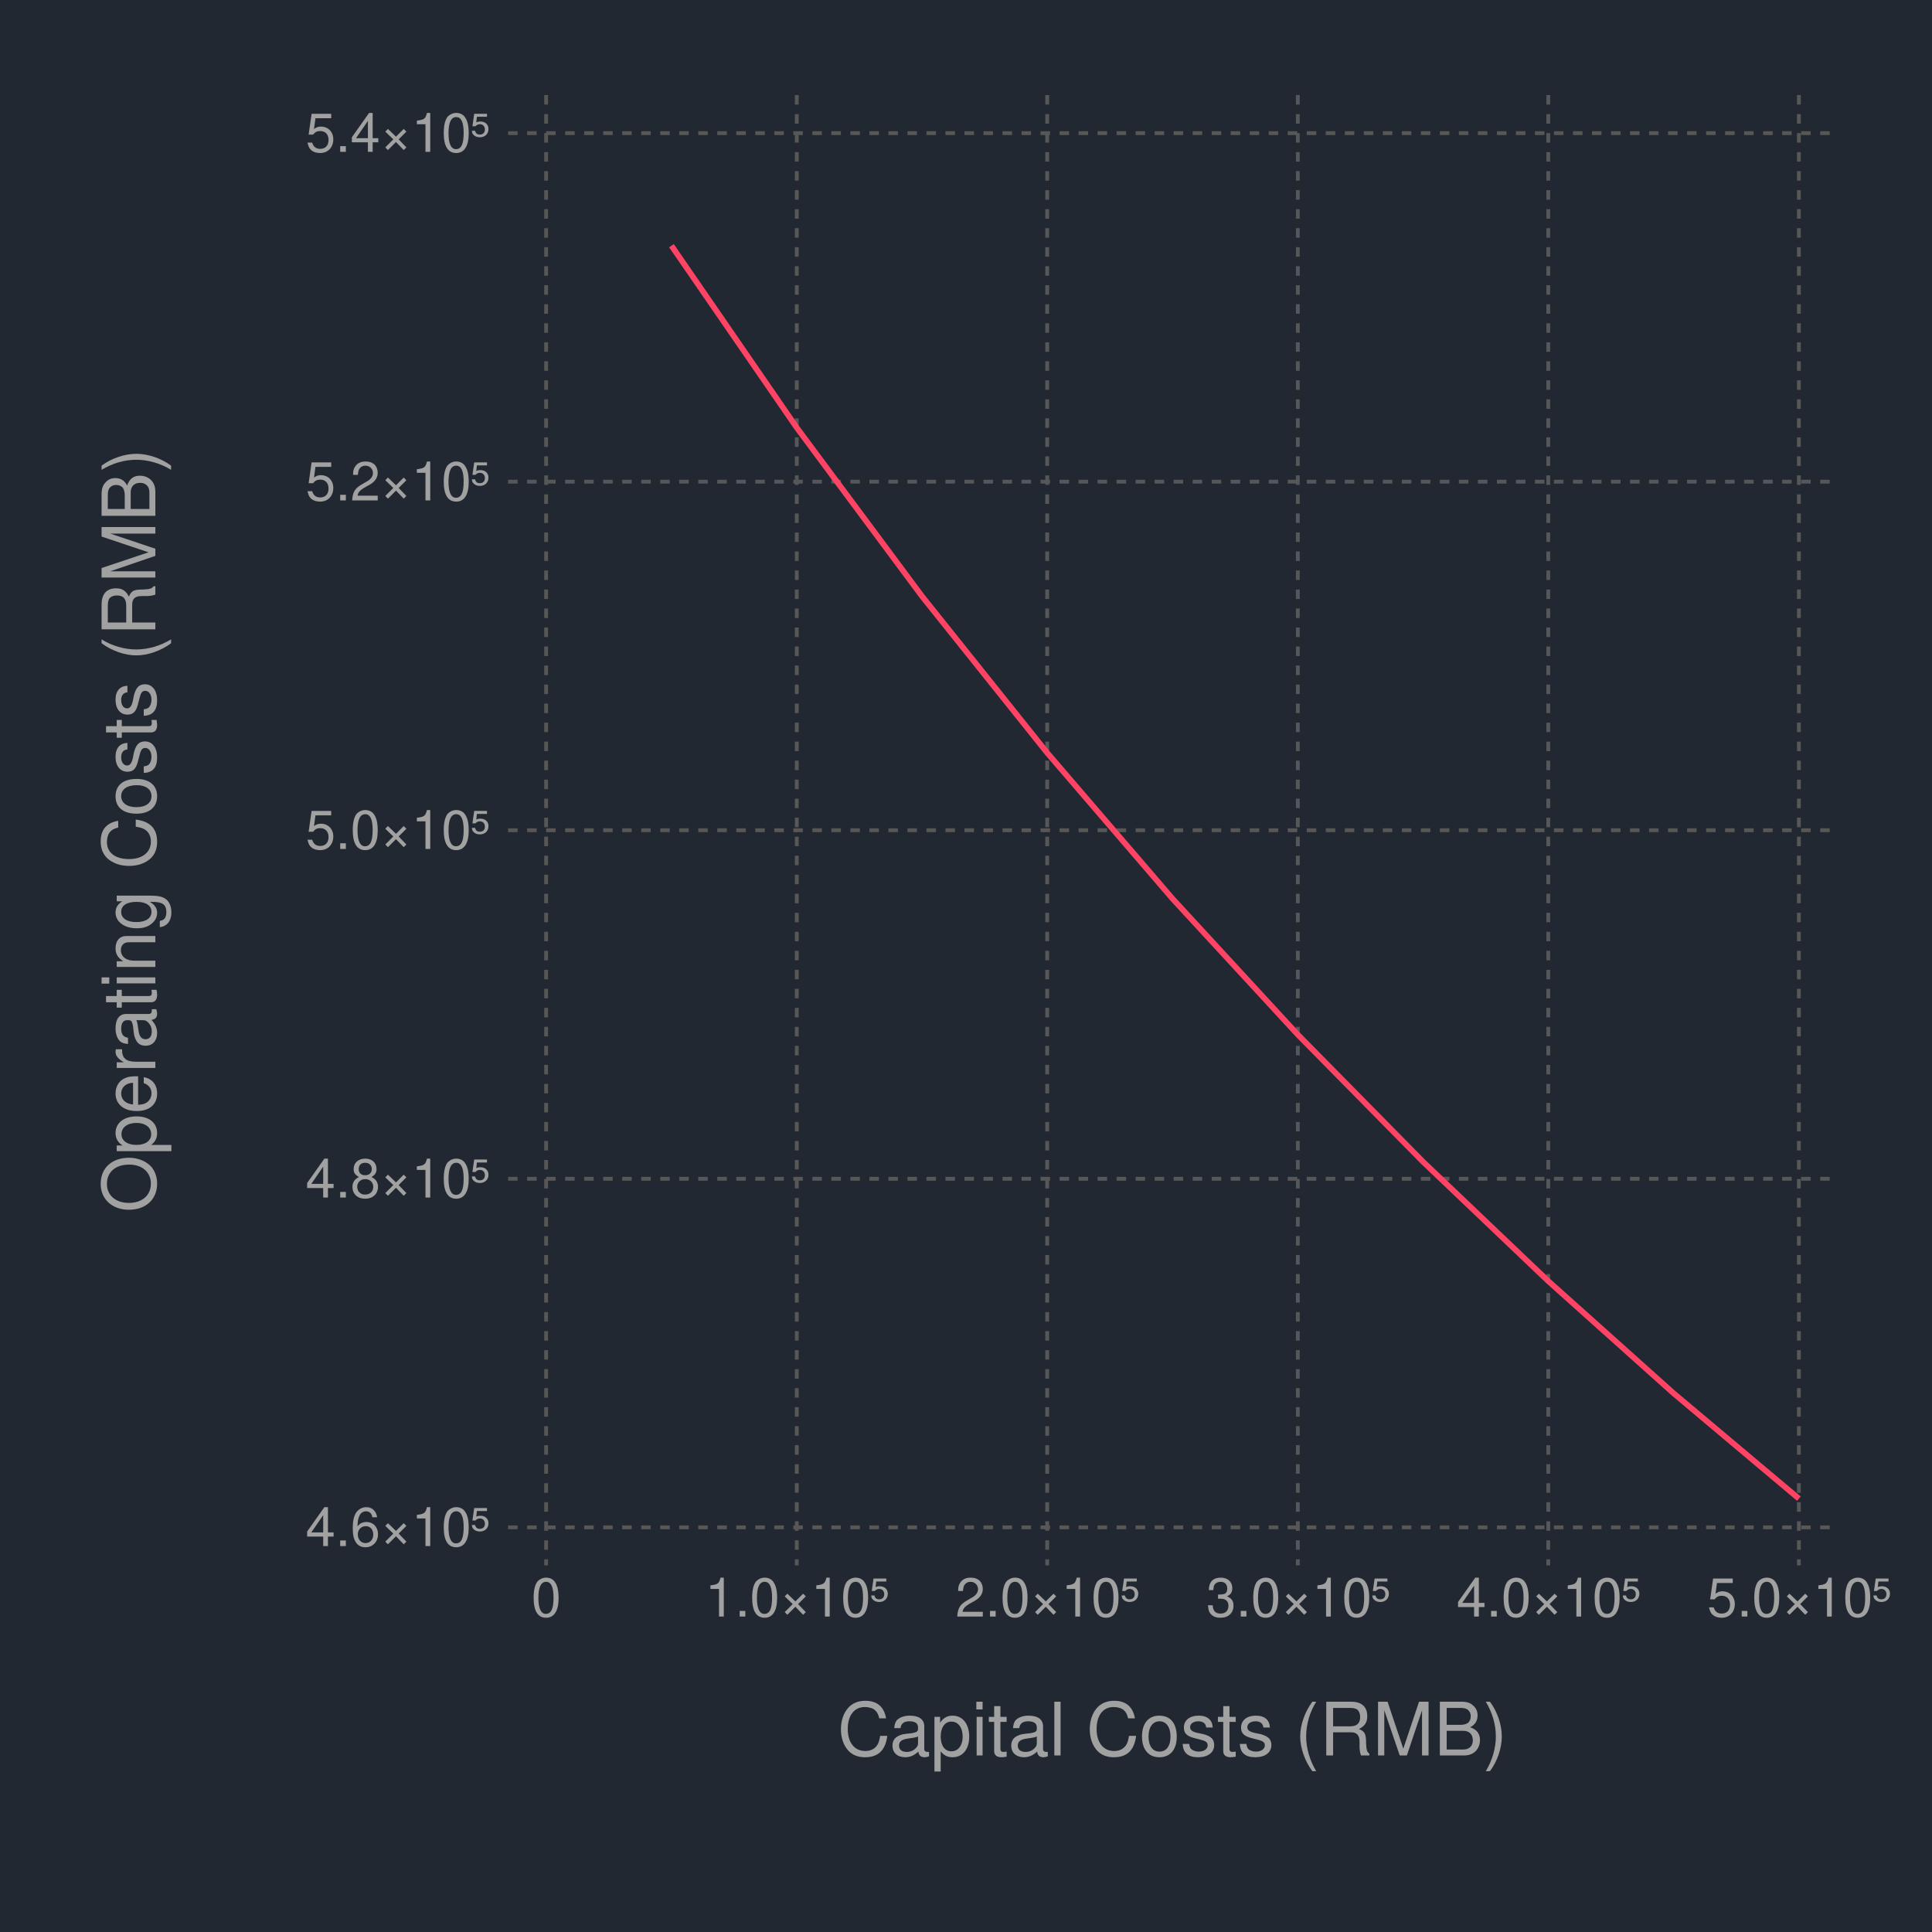
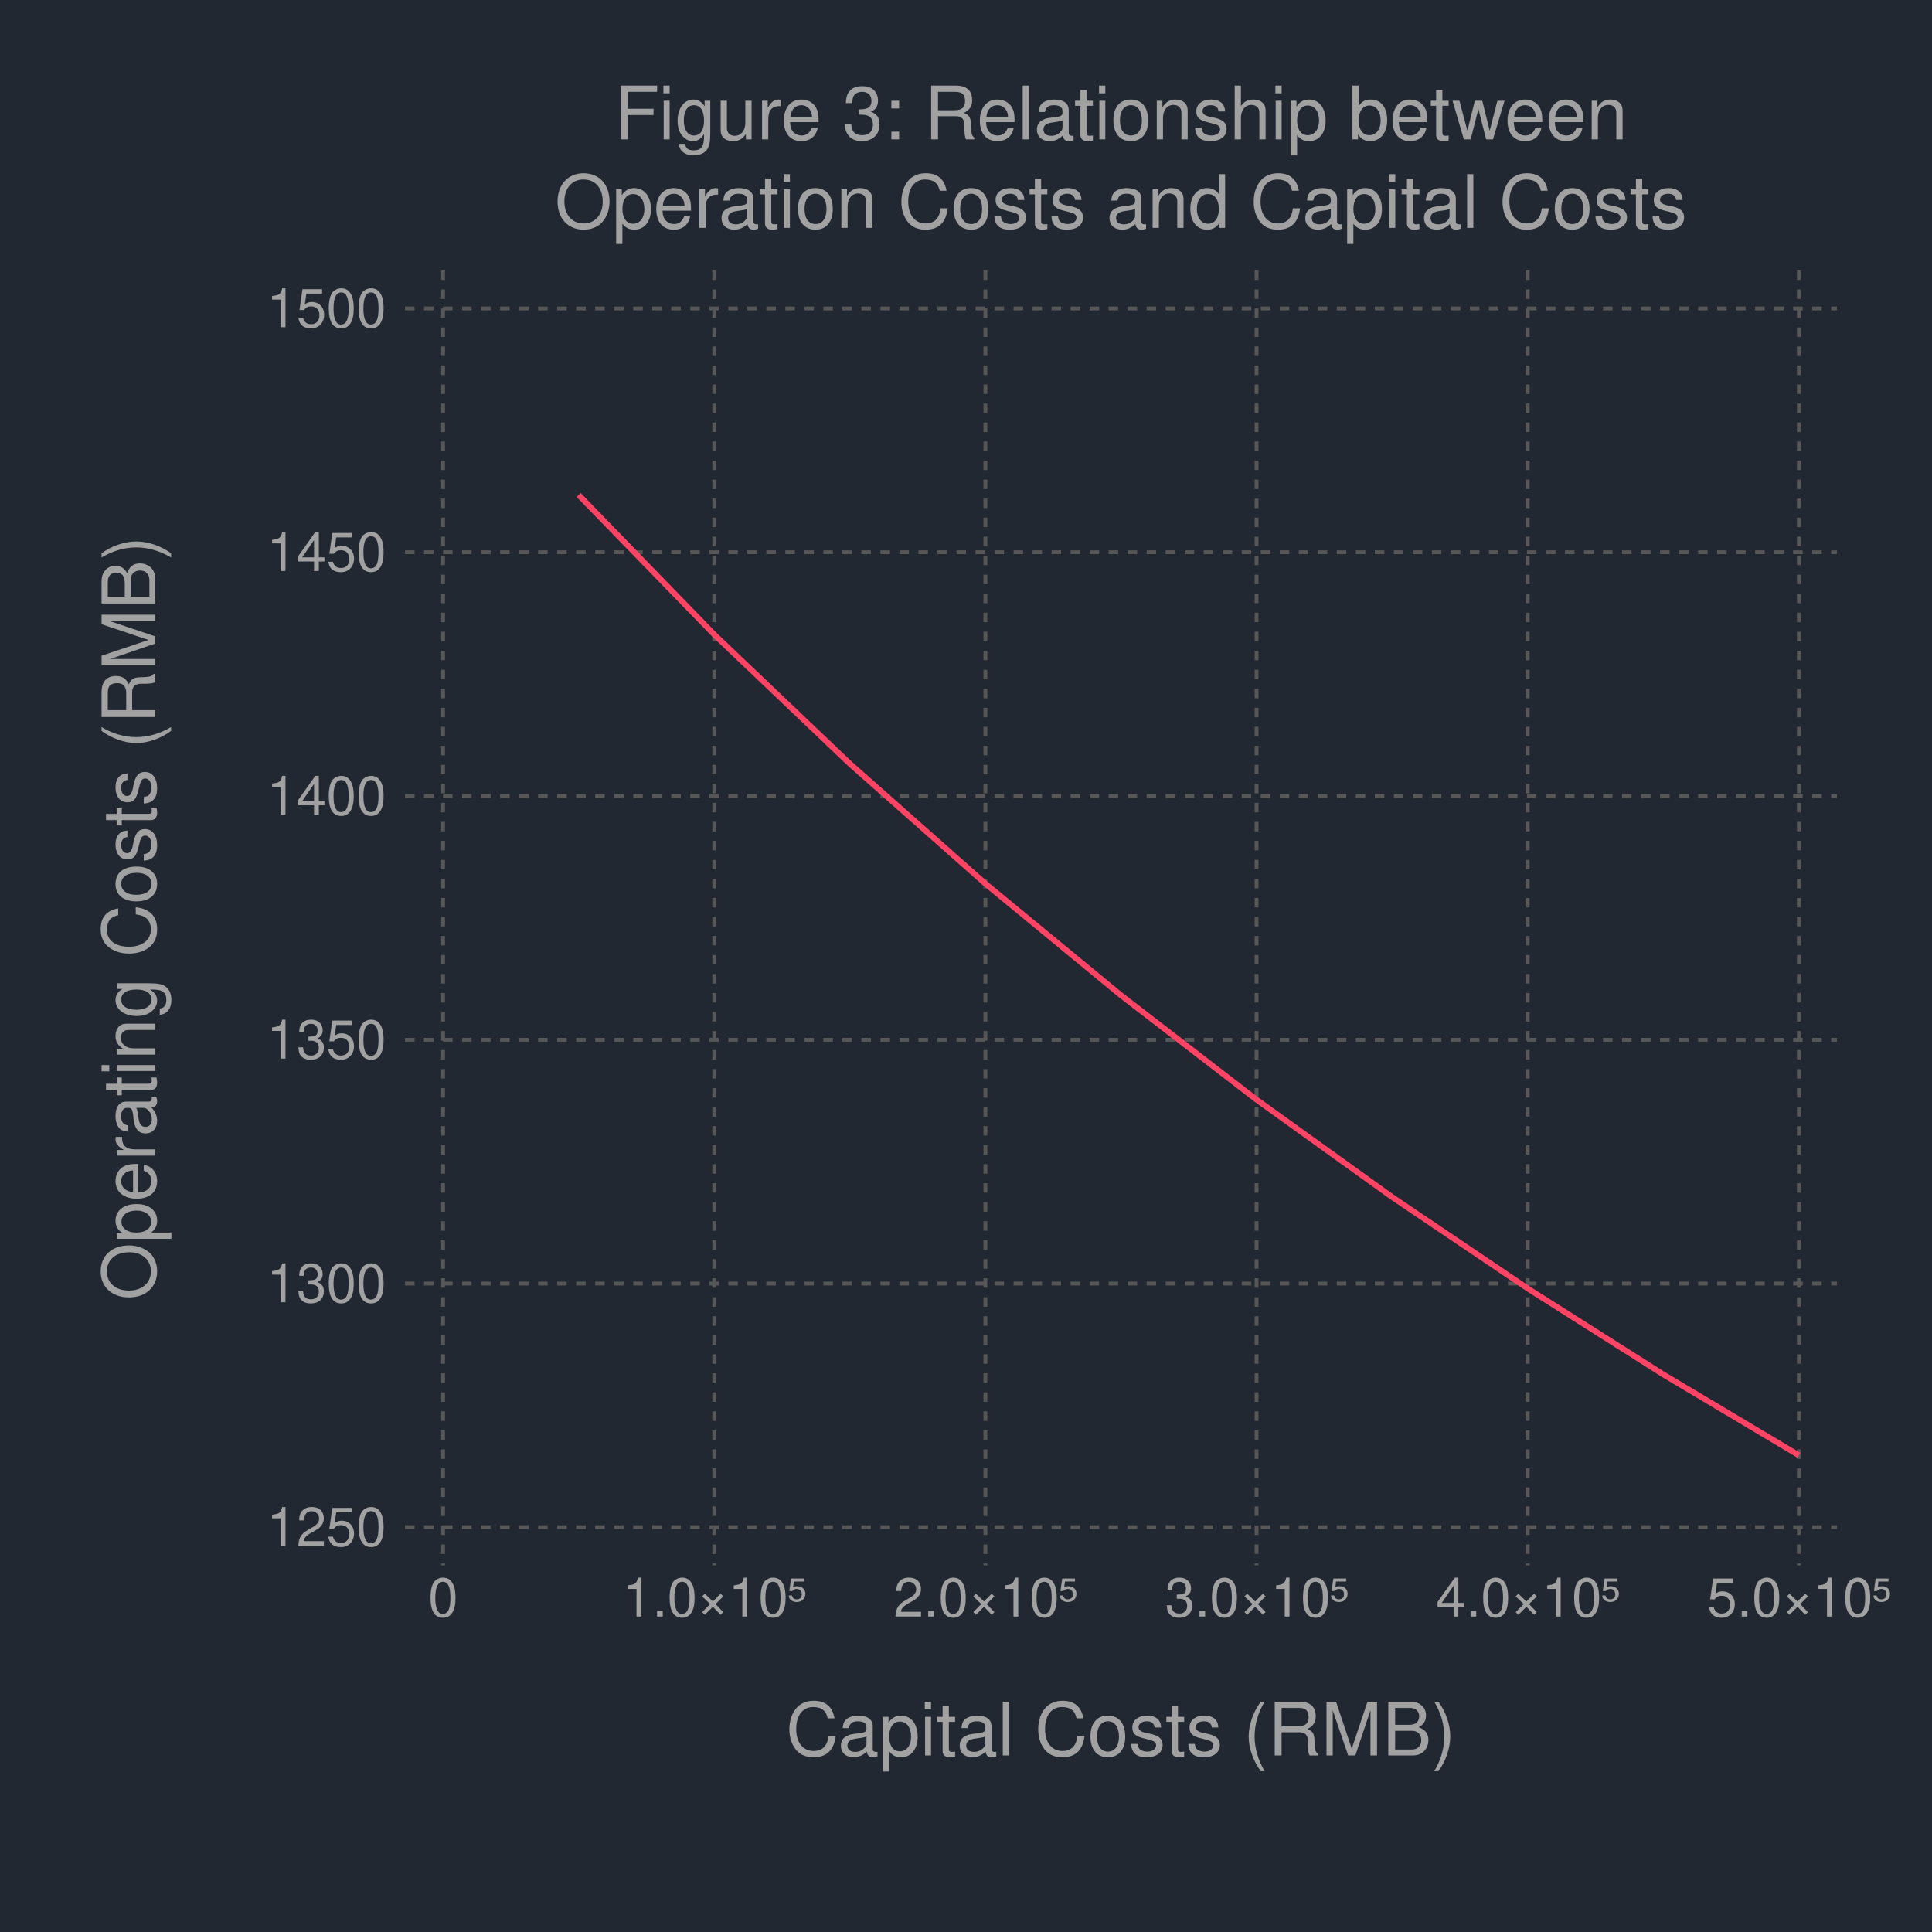
<svg xmlns="http://www.w3.org/2000/svg" version="1.2" width="101.6mm" height="101.6mm" viewBox="0 0 101.6 101.6" stroke="none" fill="#000000" stroke-width="0.3" font-size="3.88">
-   <g stroke="#000000" stroke-opacity="0.000" fill="#222831" id="img-12384cd8-1">
+   <g stroke="#000000" stroke-opacity="0.000" fill="#222831" id="img-2ddbe977-1">
    <rect x="0" y="0" width="101.6" height="101.6" />
  </g>
-   <g class="plotroot xscalable yscalable" id="img-12384cd8-2">
-     <g font-size="3.88" font-family="'PT Sans','Helvetica Neue','Helvetica',sans-serif" fill="#A1A1A1" stroke="#000000" stroke-opacity="0.000" id="img-12384cd8-3">
-       <text x="61.66" y="89.99" text-anchor="middle" dy="0.6em">Capital Costs (RMB)</text>
+   <g class="plotroot xscalable yscalable" id="img-2ddbe977-2">
+     <g font-size="3.88" font-family="'PT Sans','Helvetica Neue','Helvetica',sans-serif" fill="#A1A1A1" stroke="#000000" stroke-opacity="0.000" id="img-2ddbe977-3">
+       <text x="58.95" y="89.99" text-anchor="middle" dy="0.6em">Capital Costs (RMB)</text>
    </g>
-     <g class="guide xlabels" font-size="2.82" font-family="'PT Sans Caption','Helvetica Neue','Helvetica',sans-serif" fill="#A1A1A1" id="img-12384cd8-4">
-       <text x="28.72" y="83.32" text-anchor="middle" dy="0.6em">0</text>
-       <text x="41.9" y="83.32" text-anchor="middle" dy="0.6em">1.0×10⁵</text>
-       <text x="55.07" y="83.32" text-anchor="middle" dy="0.6em">2.0×10⁵</text>
-       <text x="68.25" y="83.32" text-anchor="middle" dy="0.6em">3.0×10⁵</text>
-       <text x="81.42" y="83.32" text-anchor="middle" dy="0.6em">4.0×10⁵</text>
+     <g class="guide xlabels" font-size="2.82" font-family="'PT Sans Caption','Helvetica Neue','Helvetica',sans-serif" fill="#A1A1A1" id="img-2ddbe977-4">
+       <text x="23.3" y="83.32" text-anchor="middle" dy="0.6em">0</text>
+       <text x="37.56" y="83.32" text-anchor="middle" dy="0.6em">1.0×10⁵</text>
+       <text x="51.82" y="83.32" text-anchor="middle" dy="0.6em">2.0×10⁵</text>
+       <text x="66.08" y="83.32" text-anchor="middle" dy="0.6em">3.0×10⁵</text>
+       <text x="80.34" y="83.32" text-anchor="middle" dy="0.6em">4.0×10⁵</text>
      <text x="94.6" y="83.32" text-anchor="middle" dy="0.6em">5.0×10⁵</text>
    </g>
-     <g clip-path="url(#img-12384cd8-5)">
-       <g id="img-12384cd8-6">
-         <g pointer-events="visible" opacity="1" fill="#222831" stroke="#000000" stroke-opacity="0.000" class="guide background" id="img-12384cd8-7">
-           <rect x="26.72" y="5" width="69.87" height="77.32" />
+     <g clip-path="url(#img-2ddbe977-5)">
+       <g id="img-2ddbe977-6">
+         <g pointer-events="visible" opacity="1" fill="#222831" stroke="#000000" stroke-opacity="0.000" class="guide background" id="img-2ddbe977-7">
+           <rect x="21.3" y="14.22" width="75.3" height="68.09" />
        </g>
-         <g class="guide ygridlines xfixed" stroke-dasharray="0.5,0.5" stroke-width="0.2" stroke="#575757" id="img-12384cd8-8">
-           <path fill="none" d="M26.72,80.32 L 96.6 80.32" />
-           <path fill="none" d="M26.72,61.99 L 96.6 61.99" />
-           <path fill="none" d="M26.72,43.66 L 96.6 43.66" />
-           <path fill="none" d="M26.72,25.33 L 96.6 25.33" />
-           <path fill="none" d="M26.72,7 L 96.6 7" />
+         <g class="guide ygridlines xfixed" stroke-dasharray="0.5,0.5" stroke-width="0.2" stroke="#575757" id="img-2ddbe977-8">
+           <path fill="none" d="M21.3,80.31 L 96.6 80.31" />
+           <path fill="none" d="M21.3,67.5 L 96.6 67.5" />
+           <path fill="none" d="M21.3,54.68 L 96.6 54.68" />
+           <path fill="none" d="M21.3,41.86 L 96.6 41.86" />
+           <path fill="none" d="M21.3,29.04 L 96.6 29.04" />
+           <path fill="none" d="M21.3,16.22 L 96.6 16.22" />
        </g>
-         <g class="guide xgridlines yfixed" stroke-dasharray="0.5,0.5" stroke-width="0.2" stroke="#575757" id="img-12384cd8-9">
-           <path fill="none" d="M28.72,5 L 28.72 82.32" />
-           <path fill="none" d="M41.9,5 L 41.9 82.32" />
-           <path fill="none" d="M55.07,5 L 55.07 82.32" />
-           <path fill="none" d="M68.25,5 L 68.25 82.32" />
-           <path fill="none" d="M81.42,5 L 81.42 82.32" />
-           <path fill="none" d="M94.6,5 L 94.6 82.32" />
+         <g class="guide xgridlines yfixed" stroke-dasharray="0.5,0.5" stroke-width="0.2" stroke="#575757" id="img-2ddbe977-9">
+           <path fill="none" d="M23.3,14.22 L 23.3 82.32" />
+           <path fill="none" d="M37.56,14.22 L 37.56 82.32" />
+           <path fill="none" d="M51.82,14.22 L 51.82 82.32" />
+           <path fill="none" d="M66.08,14.22 L 66.08 82.32" />
+           <path fill="none" d="M80.34,14.22 L 80.34 82.32" />
+           <path fill="none" d="M94.6,14.22 L 94.6 82.32" />
        </g>
-         <g class="plotpanel" id="img-12384cd8-10">
-           <g stroke-width="0.3" fill="#000000" fill-opacity="0.000" class="geometry" stroke-dasharray="none" stroke="#FE4365" id="img-12384cd8-11">
-             <path fill="none" d="M35.31,12.92 L 41.9 22.49 48.49 31.36 55.07 39.59 61.66 47.26 68.25 54.41 74.84 61.1 81.42 67.37 88.01 73.27 94.6 78.81" />
+         <g class="plotpanel" id="img-2ddbe977-10">
+           <g stroke-width="0.3" fill="#000000" fill-opacity="0.000" class="geometry" stroke-dasharray="none" stroke="#FE4365" id="img-2ddbe977-11">
+             <path fill="none" d="M30.43,26.03 L 37.56 33.37 44.69 40.16 51.82 46.47 58.95 52.34 66.08 57.83 73.21 62.95 80.34 67.76 87.47 72.28 94.6 76.53" />
          </g>
        </g>
      </g>
    </g>
-     <g class="guide ylabels" font-size="2.82" font-family="'PT Sans Caption','Helvetica Neue','Helvetica',sans-serif" fill="#A1A1A1" id="img-12384cd8-12">
-       <text x="25.72" y="80.32" text-anchor="end" dy="0.35em">4.6×10⁵</text>
-       <text x="25.72" y="61.99" text-anchor="end" dy="0.35em">4.8×10⁵</text>
-       <text x="25.72" y="43.66" text-anchor="end" dy="0.35em">5.0×10⁵</text>
-       <text x="25.72" y="25.33" text-anchor="end" dy="0.35em">5.2×10⁵</text>
-       <text x="25.72" y="7" text-anchor="end" dy="0.35em">5.4×10⁵</text>
+     <g class="guide ylabels" font-size="2.82" font-family="'PT Sans Caption','Helvetica Neue','Helvetica',sans-serif" fill="#A1A1A1" id="img-2ddbe977-12">
+       <text x="20.3" y="80.31" text-anchor="end" dy="0.35em">1250</text>
+       <text x="20.3" y="67.5" text-anchor="end" dy="0.35em">1300</text>
+       <text x="20.3" y="54.68" text-anchor="end" dy="0.35em">1350</text>
+       <text x="20.3" y="41.86" text-anchor="end" dy="0.35em">1400</text>
+       <text x="20.3" y="29.04" text-anchor="end" dy="0.35em">1450</text>
+       <text x="20.3" y="16.22" text-anchor="end" dy="0.35em">1500</text>
    </g>
-     <g font-size="3.88" font-family="'PT Sans','Helvetica Neue','Helvetica',sans-serif" fill="#A1A1A1" stroke="#000000" stroke-opacity="0.000" id="img-12384cd8-13">
-       <text x="8.81" y="41.66" text-anchor="middle" dy="0.35em" transform="rotate(-90, 8.81, 43.66)">Operating Costs (RMB)</text>
+     <g font-size="3.88" font-family="'PT Sans','Helvetica Neue','Helvetica',sans-serif" fill="#A1A1A1" stroke="#000000" stroke-opacity="0.000" id="img-2ddbe977-13">
+       <text x="8.81" y="46.27" text-anchor="middle" dy="0.35em" transform="rotate(-90, 8.81, 48.27)">Operating Costs (RMB)</text>
+     </g>
+     <g font-size="3.88" font-family="'PT Sans','Helvetica Neue','Helvetica',sans-serif" fill="#A1A1A1" stroke="#000000" stroke-opacity="0.000" id="img-2ddbe977-14">
+       <text x="58.95" y="5" text-anchor="middle" dy="0.6em">Figure 3: Relationship between<tspan x="58.95" dy="1.2em">Operation Costs and Capital Costs</tspan>
+       </text>
    </g>
  </g>
  <defs>
-     <clipPath id="img-12384cd8-5">
-       <path d="M26.72,5 L 96.6 5 96.6 82.32 26.72 82.32" />
+     <clipPath id="img-2ddbe977-5">
+       <path d="M21.3,14.22 L 96.6 14.22 96.6 82.32 21.3 82.32" />
    </clipPath>
  </defs>
</svg>
